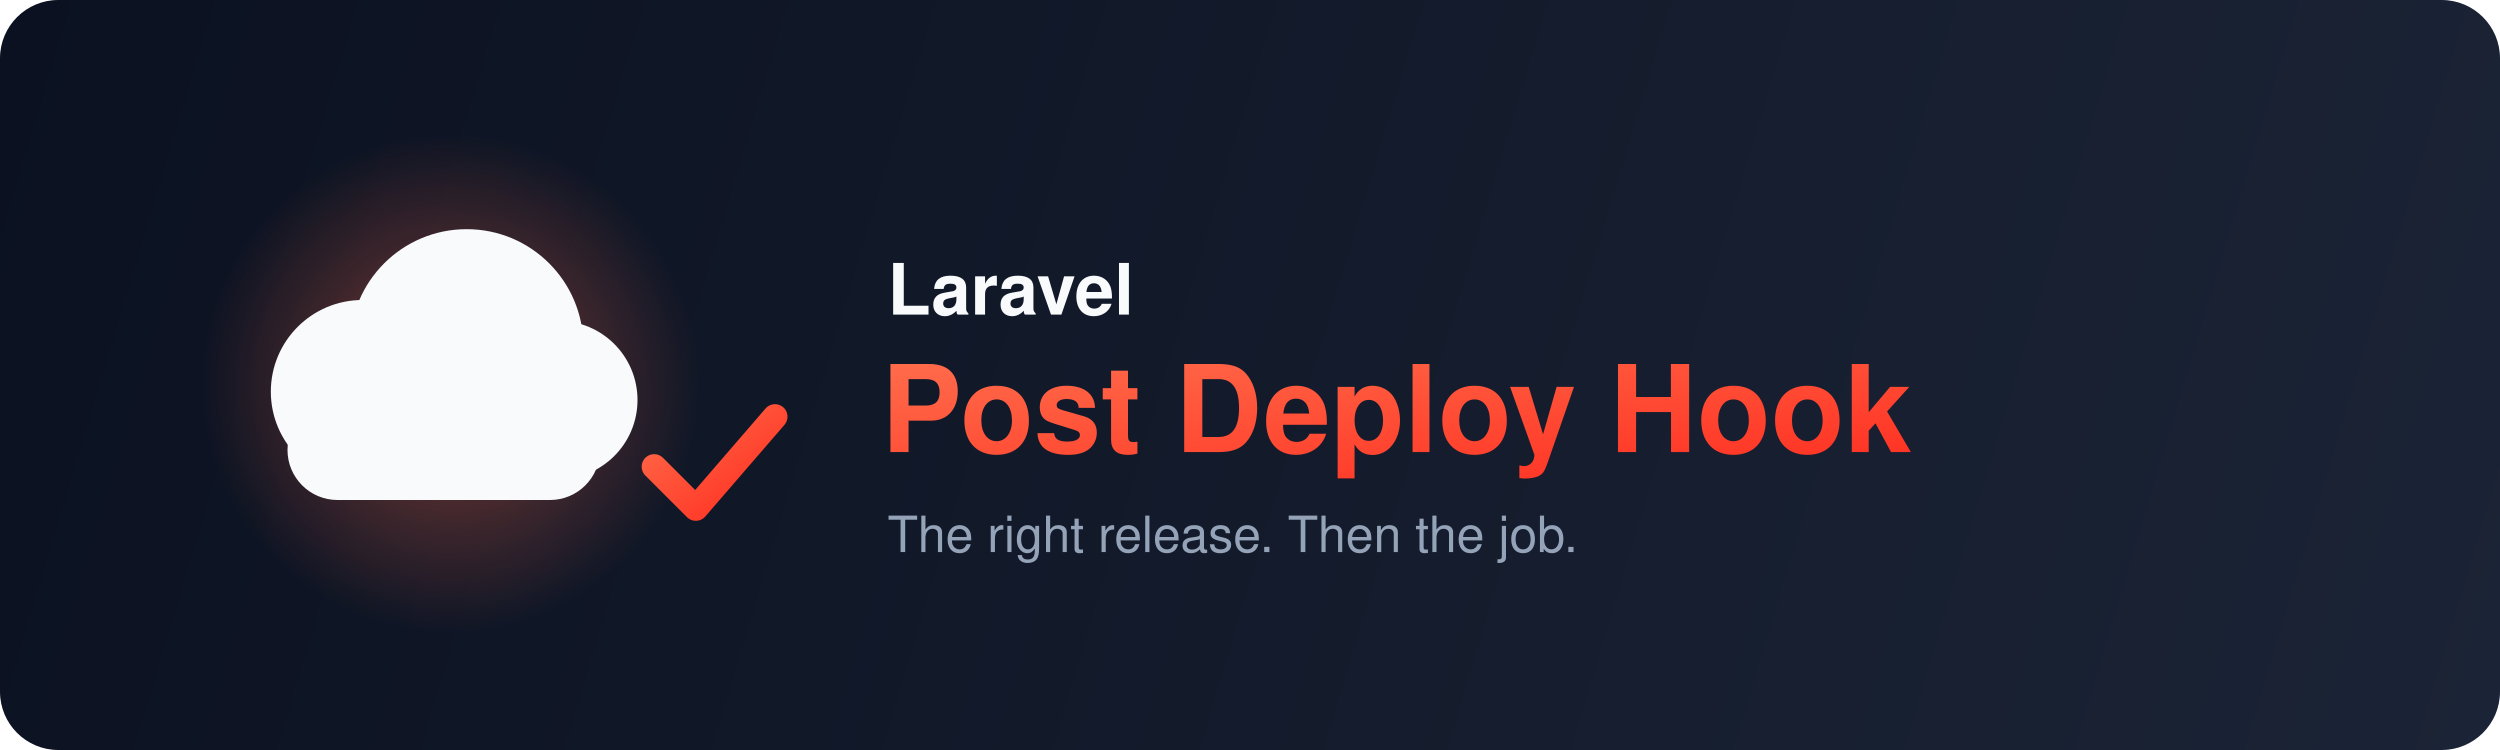
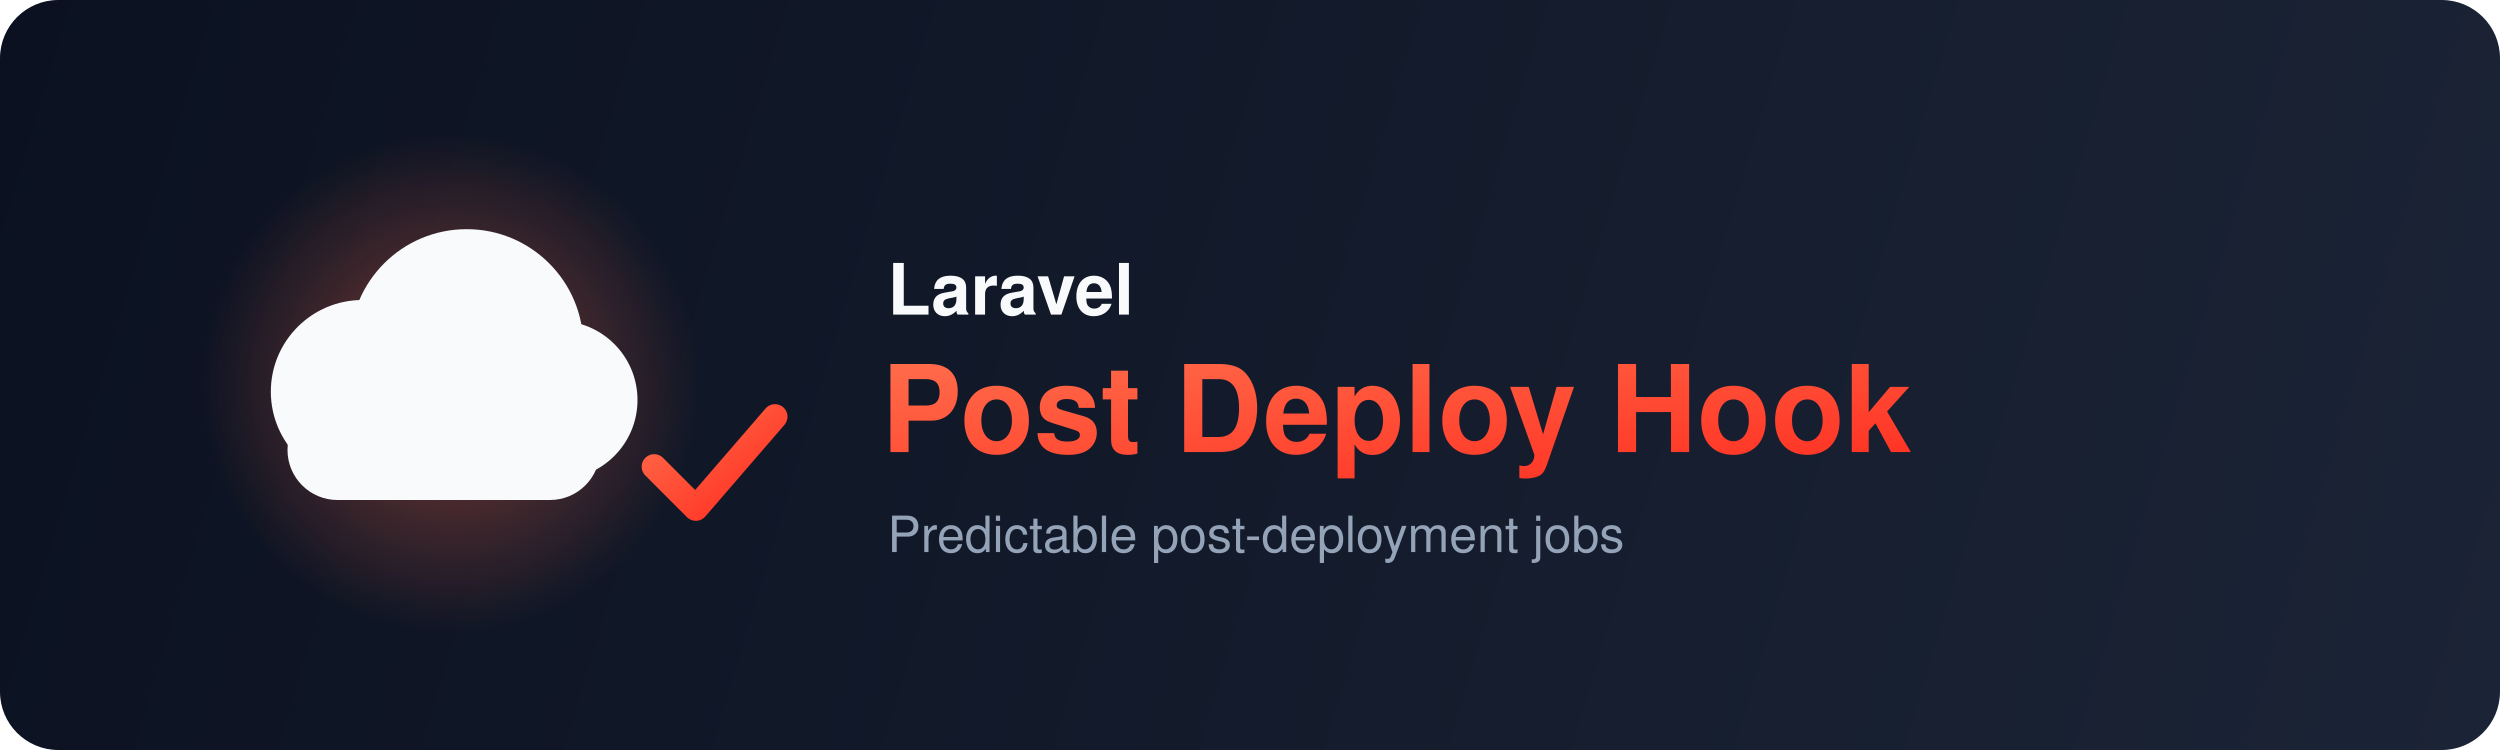
<svg xmlns="http://www.w3.org/2000/svg" width="1200" height="360" viewBox="0 0 1200 360" fill="none" role="img" aria-label="Laravel Post Deploy Hook">
  <defs>
    <linearGradient id="bg" x1="0" y1="0" x2="1200" y2="360" gradientUnits="userSpaceOnUse">
      <stop offset="0" stop-color="#0B1120" />
      <stop offset="1" stop-color="#1B2436" />
    </linearGradient>
    <linearGradient id="warm" x1="0" y1="0" x2="1" y2="1">
      <stop offset="0" stop-color="#FF6B4A" />
      <stop offset="1" stop-color="#FF2D20" />
    </linearGradient>
    <radialGradient id="glow" cx="0.5" cy="0.5" r="0.5">
      <stop offset="0" stop-color="#FF6B4A" stop-opacity="0.45" />
      <stop offset="1" stop-color="#FF6B4A" stop-opacity="0" />
    </radialGradient>
  </defs>
  <rect width="1200" height="360" rx="28" fill="url(#bg)" />
  <g transform="translate(96 84)">
    <circle cx="120" cy="100" r="120" fill="url(#glow)" />
    <g fill="#F8FAFC">
      <circle cx="78" cy="104" r="44" />
      <circle cx="128" cy="82" r="56" />
      <circle cx="172" cy="108" r="38" />
      <rect x="42" y="108" width="150" height="48" rx="24" />
    </g>
  </g>
  <path d="M314 224 l20 20 38 -44" stroke="url(#warm)" stroke-width="12" stroke-linecap="round" stroke-linejoin="round" />
  <text x="426" y="151" font-family="Helvetica, Arial, sans-serif" font-size="34" font-weight="600" fill="#F8FAFC">Laravel</text>
  <text x="423" y="217" font-family="Helvetica, Arial, sans-serif" font-size="58" font-weight="700" fill="url(#warm)">Post Deploy Hook</text>
-   <text x="426" y="265" font-family="Helvetica, Arial, sans-serif" font-size="24" fill="#94A3B8">The right release. Then the job.</text>
+   <text x="426" y="265" font-family="Helvetica, Arial, sans-serif" font-size="24" fill="#94A3B8">Predictable post-deployment jobs</text>
</svg>
